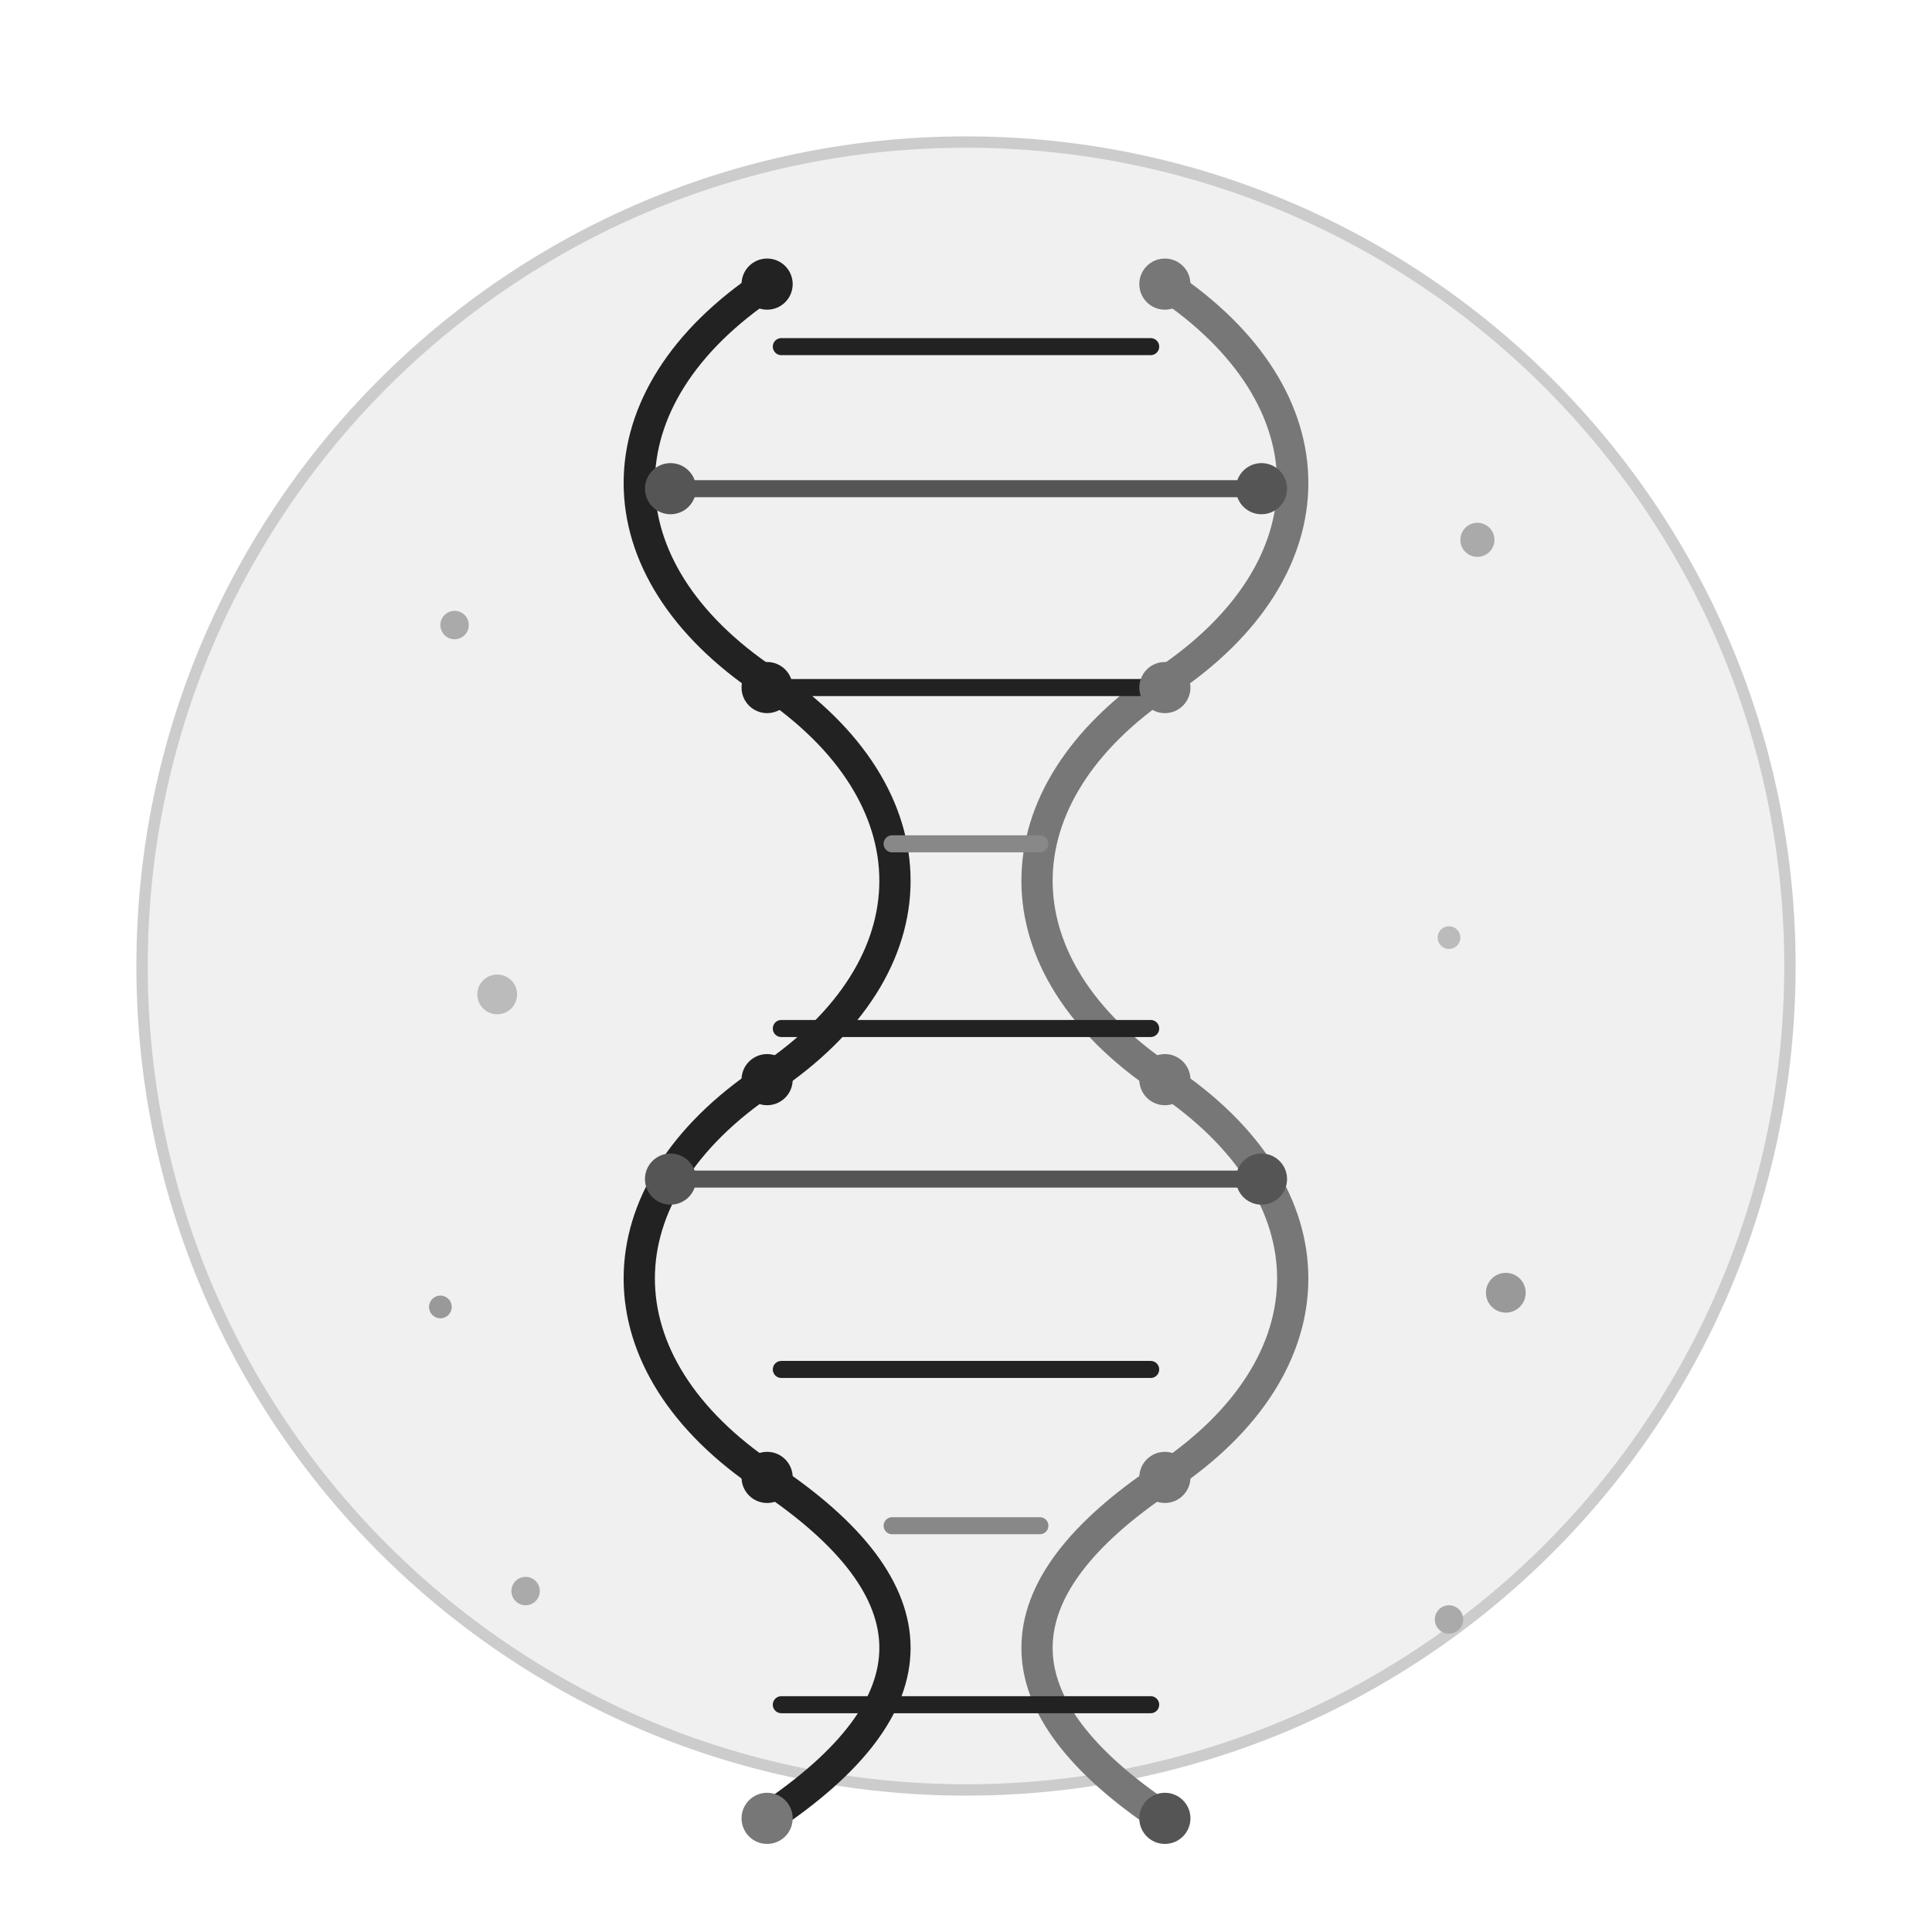
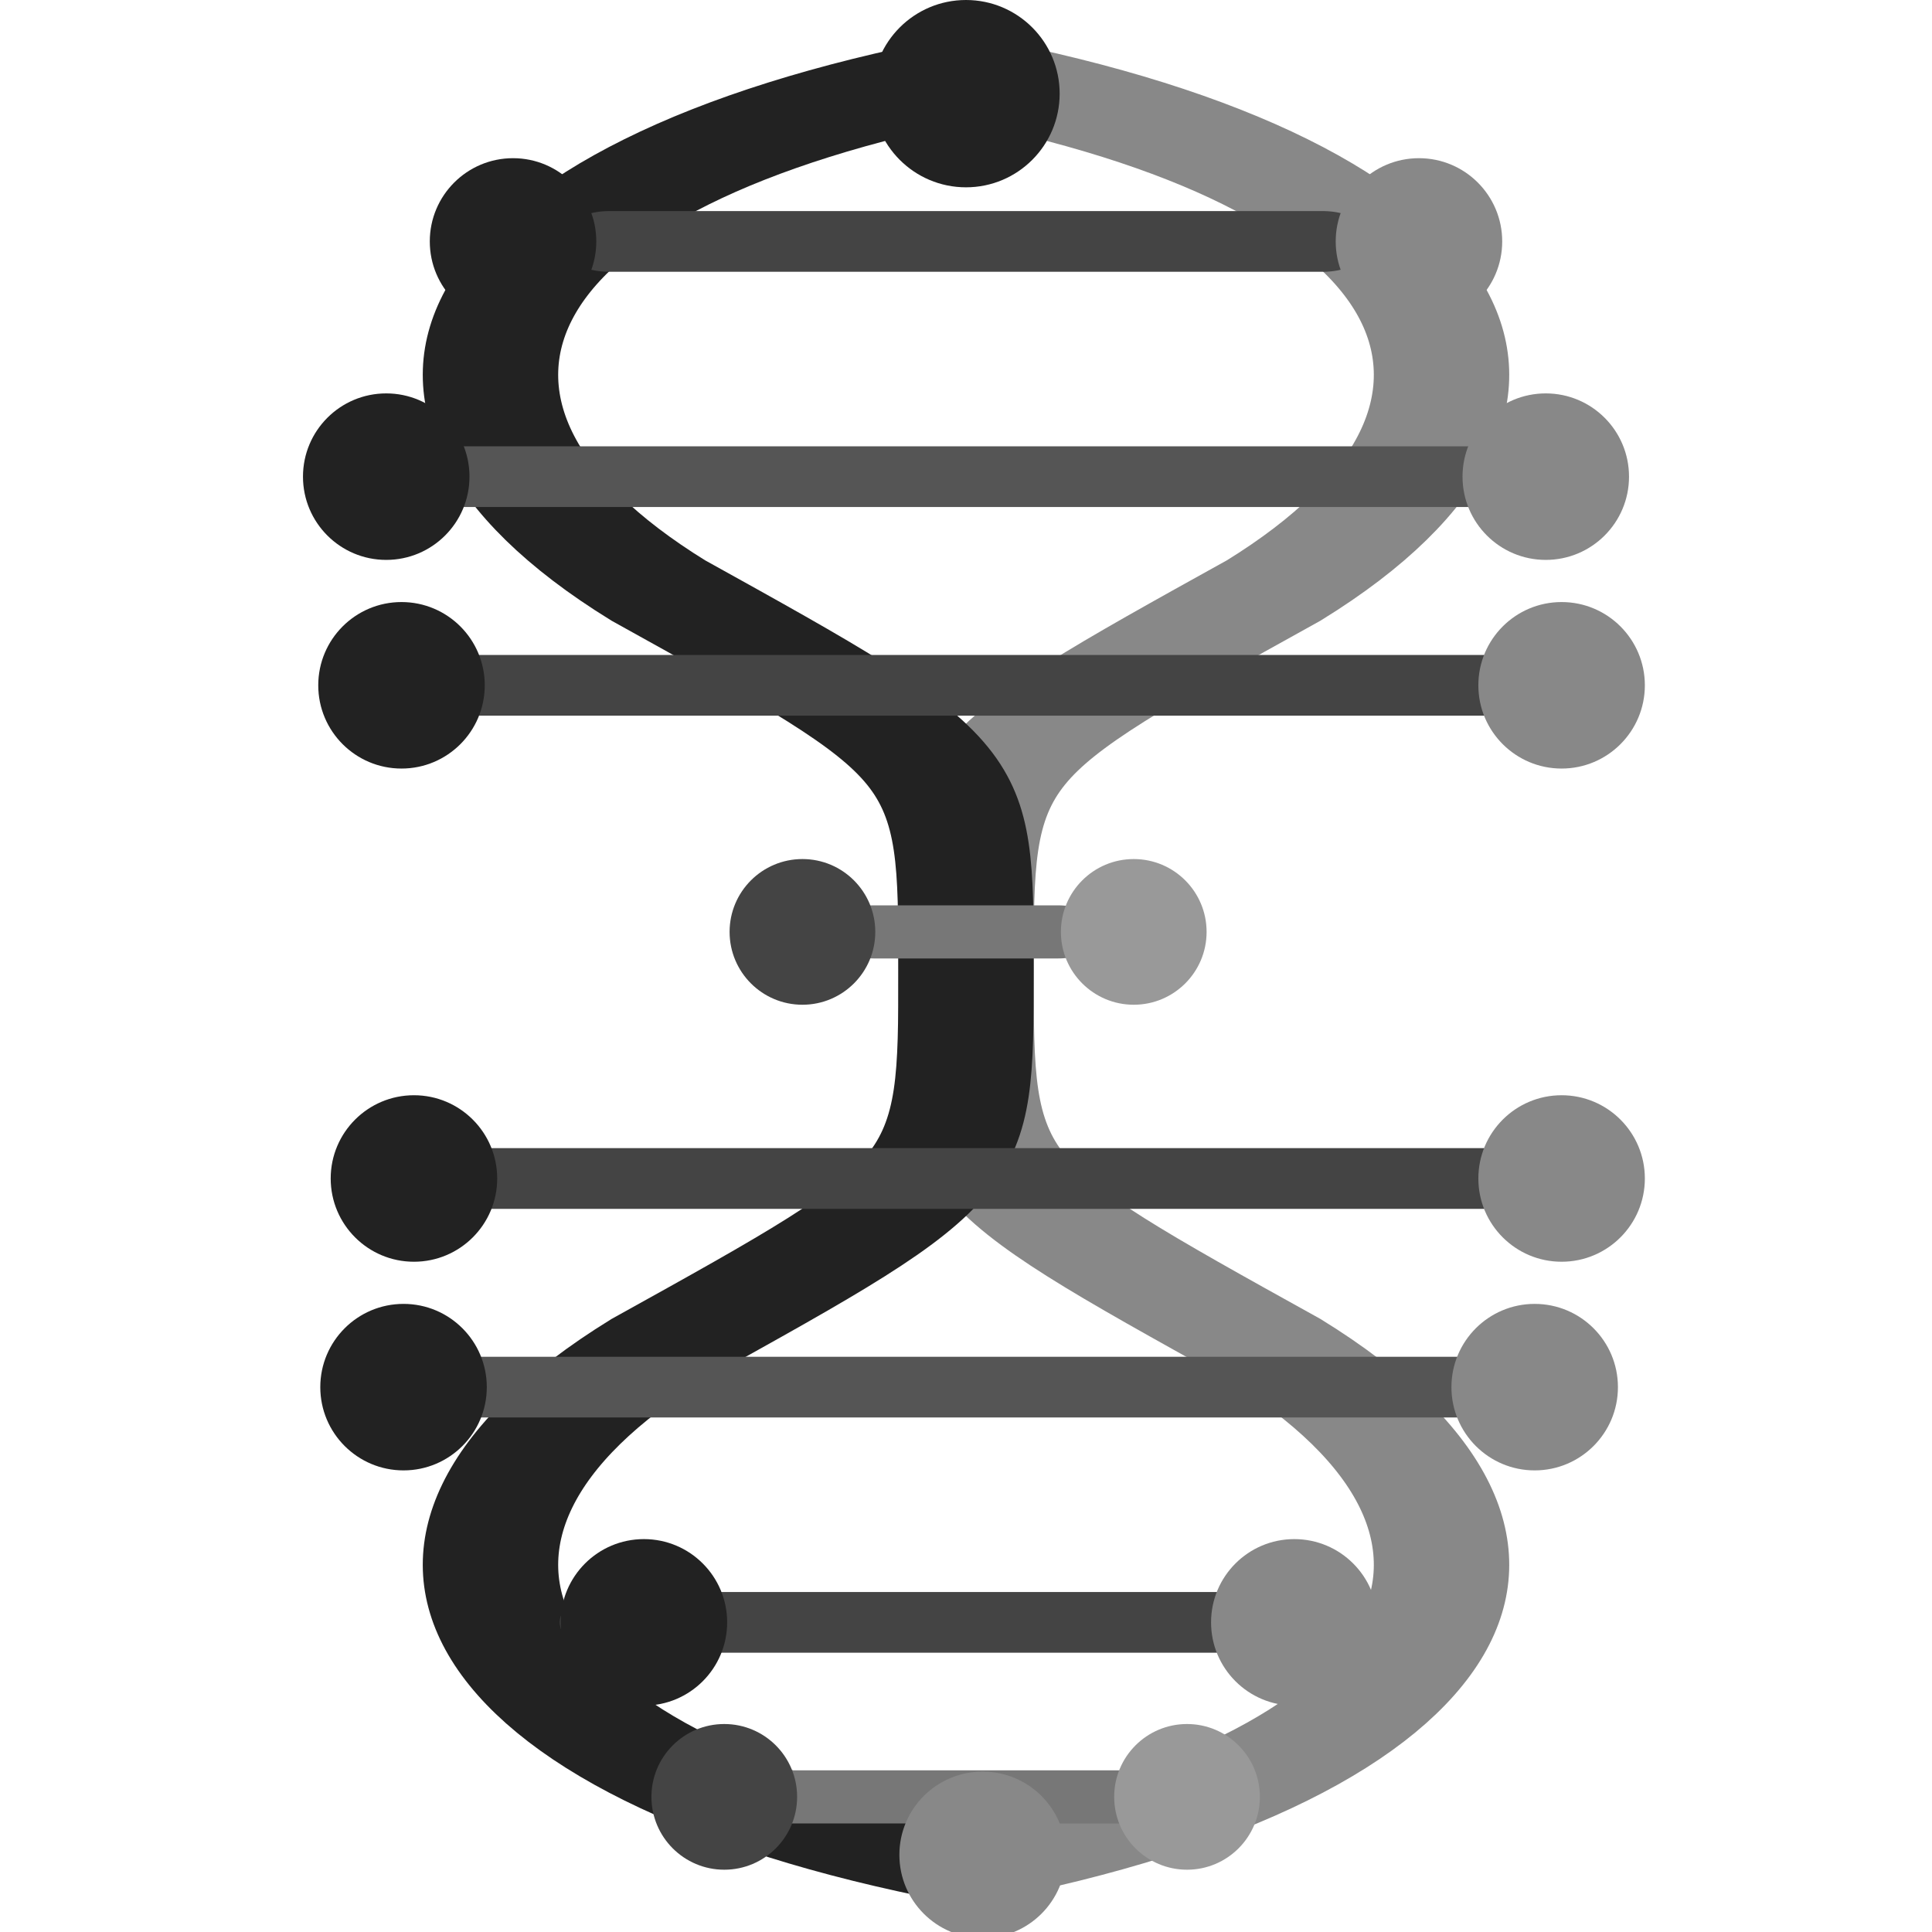
- <svg xmlns="http://www.w3.org/2000/svg" width="100%" viewBox="0 0 680 680" role="img" style="">
-   <circle cx="340" cy="340" r="290" fill="#f0f0f0" style="fill:rgb(240, 240, 240);stroke:none;color:rgb(0, 0, 0);stroke-width:1px;stroke-linecap:butt;stroke-linejoin:miter;opacity:1;font-family:&quot;Anthropic Sans&quot;, -apple-system, BlinkMacSystemFont, &quot;Segoe UI&quot;, sans-serif;font-size:16px;font-weight:400;text-anchor:start;dominant-baseline:auto" />
-   <circle cx="340" cy="340" r="290" fill="none" stroke="#cccccc" stroke-width="4" style="fill:none;stroke:rgb(204, 204, 204);color:rgb(0, 0, 0);stroke-width:4px;stroke-linecap:butt;stroke-linejoin:miter;opacity:1;font-family:&quot;Anthropic Sans&quot;, -apple-system, BlinkMacSystemFont, &quot;Segoe UI&quot;, sans-serif;font-size:16px;font-weight:400;text-anchor:start;dominant-baseline:auto" />
-   <path d="       M 270 100       C 210 140, 210 200, 270 240       C 330 280, 330 340, 270 380       C 210 420, 210 480, 270 520       C 330 560, 330 600, 270 640     " stroke="#222222" stroke-width="11" style="fill:none;stroke:rgb(34, 34, 34);color:rgb(0, 0, 0);stroke-width:11px;stroke-linecap:round;stroke-linejoin:miter;opacity:1;font-family:&quot;Anthropic Sans&quot;, -apple-system, BlinkMacSystemFont, &quot;Segoe UI&quot;, sans-serif;font-size:16px;font-weight:400;text-anchor:start;dominant-baseline:auto" />
-   <path d="       M 410 100       C 470 140, 470 200, 410 240       C 350 280, 350 340, 410 380       C 470 420, 470 480, 410 520       C 350 560, 350 600, 410 640     " stroke="#777777" stroke-width="11" style="fill:none;stroke:rgb(119, 119, 119);color:rgb(0, 0, 0);stroke-width:11px;stroke-linecap:round;stroke-linejoin:miter;opacity:1;font-family:&quot;Anthropic Sans&quot;, -apple-system, BlinkMacSystemFont, &quot;Segoe UI&quot;, sans-serif;font-size:16px;font-weight:400;text-anchor:start;dominant-baseline:auto" />
-   <line x1="275" y1="122" x2="405" y2="122" stroke="#222222" stroke-width="6" style="fill:rgb(0, 0, 0);stroke:rgb(34, 34, 34);color:rgb(0, 0, 0);stroke-width:6px;stroke-linecap:round;stroke-linejoin:miter;opacity:1;font-family:&quot;Anthropic Sans&quot;, -apple-system, BlinkMacSystemFont, &quot;Segoe UI&quot;, sans-serif;font-size:16px;font-weight:400;text-anchor:start;dominant-baseline:auto" />
-   <line x1="236" y1="172" x2="444" y2="172" stroke="#555555" stroke-width="6" style="fill:rgb(0, 0, 0);stroke:rgb(85, 85, 85);color:rgb(0, 0, 0);stroke-width:6px;stroke-linecap:round;stroke-linejoin:miter;opacity:1;font-family:&quot;Anthropic Sans&quot;, -apple-system, BlinkMacSystemFont, &quot;Segoe UI&quot;, sans-serif;font-size:16px;font-weight:400;text-anchor:start;dominant-baseline:auto" />
-   <line x1="275" y1="242" x2="405" y2="242" stroke="#222222" stroke-width="6" style="fill:rgb(0, 0, 0);stroke:rgb(34, 34, 34);color:rgb(0, 0, 0);stroke-width:6px;stroke-linecap:round;stroke-linejoin:miter;opacity:1;font-family:&quot;Anthropic Sans&quot;, -apple-system, BlinkMacSystemFont, &quot;Segoe UI&quot;, sans-serif;font-size:16px;font-weight:400;text-anchor:start;dominant-baseline:auto" />
-   <line x1="314" y1="297" x2="366" y2="297" stroke="#888888" stroke-width="6" style="fill:rgb(0, 0, 0);stroke:rgb(136, 136, 136);color:rgb(0, 0, 0);stroke-width:6px;stroke-linecap:round;stroke-linejoin:miter;opacity:1;font-family:&quot;Anthropic Sans&quot;, -apple-system, BlinkMacSystemFont, &quot;Segoe UI&quot;, sans-serif;font-size:16px;font-weight:400;text-anchor:start;dominant-baseline:auto" />
-   <line x1="275" y1="362" x2="405" y2="362" stroke="#222222" stroke-width="6" style="fill:rgb(0, 0, 0);stroke:rgb(34, 34, 34);color:rgb(0, 0, 0);stroke-width:6px;stroke-linecap:round;stroke-linejoin:miter;opacity:1;font-family:&quot;Anthropic Sans&quot;, -apple-system, BlinkMacSystemFont, &quot;Segoe UI&quot;, sans-serif;font-size:16px;font-weight:400;text-anchor:start;dominant-baseline:auto" />
-   <line x1="236" y1="415" x2="444" y2="415" stroke="#555555" stroke-width="6" style="fill:rgb(0, 0, 0);stroke:rgb(85, 85, 85);color:rgb(0, 0, 0);stroke-width:6px;stroke-linecap:round;stroke-linejoin:miter;opacity:1;font-family:&quot;Anthropic Sans&quot;, -apple-system, BlinkMacSystemFont, &quot;Segoe UI&quot;, sans-serif;font-size:16px;font-weight:400;text-anchor:start;dominant-baseline:auto" />
-   <line x1="275" y1="482" x2="405" y2="482" stroke="#222222" stroke-width="6" style="fill:rgb(0, 0, 0);stroke:rgb(34, 34, 34);color:rgb(0, 0, 0);stroke-width:6px;stroke-linecap:round;stroke-linejoin:miter;opacity:1;font-family:&quot;Anthropic Sans&quot;, -apple-system, BlinkMacSystemFont, &quot;Segoe UI&quot;, sans-serif;font-size:16px;font-weight:400;text-anchor:start;dominant-baseline:auto" />
-   <line x1="314" y1="537" x2="366" y2="537" stroke="#888888" stroke-width="6" style="fill:rgb(0, 0, 0);stroke:rgb(136, 136, 136);color:rgb(0, 0, 0);stroke-width:6px;stroke-linecap:round;stroke-linejoin:miter;opacity:1;font-family:&quot;Anthropic Sans&quot;, -apple-system, BlinkMacSystemFont, &quot;Segoe UI&quot;, sans-serif;font-size:16px;font-weight:400;text-anchor:start;dominant-baseline:auto" />
-   <line x1="275" y1="600" x2="405" y2="600" stroke="#222222" stroke-width="6" style="fill:rgb(0, 0, 0);stroke:rgb(34, 34, 34);color:rgb(0, 0, 0);stroke-width:6px;stroke-linecap:round;stroke-linejoin:miter;opacity:1;font-family:&quot;Anthropic Sans&quot;, -apple-system, BlinkMacSystemFont, &quot;Segoe UI&quot;, sans-serif;font-size:16px;font-weight:400;text-anchor:start;dominant-baseline:auto" />
-   <circle cx="270" cy="100" r="9" fill="#222222" style="fill:rgb(34, 34, 34);stroke:none;color:rgb(0, 0, 0);stroke-width:1px;stroke-linecap:butt;stroke-linejoin:miter;opacity:1;font-family:&quot;Anthropic Sans&quot;, -apple-system, BlinkMacSystemFont, &quot;Segoe UI&quot;, sans-serif;font-size:16px;font-weight:400;text-anchor:start;dominant-baseline:auto" />
-   <circle cx="236" cy="172" r="9" fill="#555555" style="fill:rgb(85, 85, 85);stroke:none;color:rgb(0, 0, 0);stroke-width:1px;stroke-linecap:butt;stroke-linejoin:miter;opacity:1;font-family:&quot;Anthropic Sans&quot;, -apple-system, BlinkMacSystemFont, &quot;Segoe UI&quot;, sans-serif;font-size:16px;font-weight:400;text-anchor:start;dominant-baseline:auto" />
-   <circle cx="270" cy="242" r="9" fill="#222222" style="fill:rgb(34, 34, 34);stroke:none;color:rgb(0, 0, 0);stroke-width:1px;stroke-linecap:butt;stroke-linejoin:miter;opacity:1;font-family:&quot;Anthropic Sans&quot;, -apple-system, BlinkMacSystemFont, &quot;Segoe UI&quot;, sans-serif;font-size:16px;font-weight:400;text-anchor:start;dominant-baseline:auto" />
-   <circle cx="270" cy="380" r="9" fill="#222222" style="fill:rgb(34, 34, 34);stroke:none;color:rgb(0, 0, 0);stroke-width:1px;stroke-linecap:butt;stroke-linejoin:miter;opacity:1;font-family:&quot;Anthropic Sans&quot;, -apple-system, BlinkMacSystemFont, &quot;Segoe UI&quot;, sans-serif;font-size:16px;font-weight:400;text-anchor:start;dominant-baseline:auto" />
-   <circle cx="236" cy="415" r="9" fill="#555555" style="fill:rgb(85, 85, 85);stroke:none;color:rgb(0, 0, 0);stroke-width:1px;stroke-linecap:butt;stroke-linejoin:miter;opacity:1;font-family:&quot;Anthropic Sans&quot;, -apple-system, BlinkMacSystemFont, &quot;Segoe UI&quot;, sans-serif;font-size:16px;font-weight:400;text-anchor:start;dominant-baseline:auto" />
-   <circle cx="270" cy="520" r="9" fill="#222222" style="fill:rgb(34, 34, 34);stroke:none;color:rgb(0, 0, 0);stroke-width:1px;stroke-linecap:butt;stroke-linejoin:miter;opacity:1;font-family:&quot;Anthropic Sans&quot;, -apple-system, BlinkMacSystemFont, &quot;Segoe UI&quot;, sans-serif;font-size:16px;font-weight:400;text-anchor:start;dominant-baseline:auto" />
-   <circle cx="270" cy="640" r="9" fill="#777777" style="fill:rgb(119, 119, 119);stroke:none;color:rgb(0, 0, 0);stroke-width:1px;stroke-linecap:butt;stroke-linejoin:miter;opacity:1;font-family:&quot;Anthropic Sans&quot;, -apple-system, BlinkMacSystemFont, &quot;Segoe UI&quot;, sans-serif;font-size:16px;font-weight:400;text-anchor:start;dominant-baseline:auto" />
-   <circle cx="410" cy="100" r="9" fill="#777777" style="fill:rgb(119, 119, 119);stroke:none;color:rgb(0, 0, 0);stroke-width:1px;stroke-linecap:butt;stroke-linejoin:miter;opacity:1;font-family:&quot;Anthropic Sans&quot;, -apple-system, BlinkMacSystemFont, &quot;Segoe UI&quot;, sans-serif;font-size:16px;font-weight:400;text-anchor:start;dominant-baseline:auto" />
-   <circle cx="444" cy="172" r="9" fill="#555555" style="fill:rgb(85, 85, 85);stroke:none;color:rgb(0, 0, 0);stroke-width:1px;stroke-linecap:butt;stroke-linejoin:miter;opacity:1;font-family:&quot;Anthropic Sans&quot;, -apple-system, BlinkMacSystemFont, &quot;Segoe UI&quot;, sans-serif;font-size:16px;font-weight:400;text-anchor:start;dominant-baseline:auto" />
-   <circle cx="410" cy="242" r="9" fill="#777777" style="fill:rgb(119, 119, 119);stroke:none;color:rgb(0, 0, 0);stroke-width:1px;stroke-linecap:butt;stroke-linejoin:miter;opacity:1;font-family:&quot;Anthropic Sans&quot;, -apple-system, BlinkMacSystemFont, &quot;Segoe UI&quot;, sans-serif;font-size:16px;font-weight:400;text-anchor:start;dominant-baseline:auto" />
-   <circle cx="410" cy="380" r="9" fill="#777777" style="fill:rgb(119, 119, 119);stroke:none;color:rgb(0, 0, 0);stroke-width:1px;stroke-linecap:butt;stroke-linejoin:miter;opacity:1;font-family:&quot;Anthropic Sans&quot;, -apple-system, BlinkMacSystemFont, &quot;Segoe UI&quot;, sans-serif;font-size:16px;font-weight:400;text-anchor:start;dominant-baseline:auto" />
-   <circle cx="444" cy="415" r="9" fill="#555555" style="fill:rgb(85, 85, 85);stroke:none;color:rgb(0, 0, 0);stroke-width:1px;stroke-linecap:butt;stroke-linejoin:miter;opacity:1;font-family:&quot;Anthropic Sans&quot;, -apple-system, BlinkMacSystemFont, &quot;Segoe UI&quot;, sans-serif;font-size:16px;font-weight:400;text-anchor:start;dominant-baseline:auto" />
-   <circle cx="410" cy="520" r="9" fill="#777777" style="fill:rgb(119, 119, 119);stroke:none;color:rgb(0, 0, 0);stroke-width:1px;stroke-linecap:butt;stroke-linejoin:miter;opacity:1;font-family:&quot;Anthropic Sans&quot;, -apple-system, BlinkMacSystemFont, &quot;Segoe UI&quot;, sans-serif;font-size:16px;font-weight:400;text-anchor:start;dominant-baseline:auto" />
-   <circle cx="410" cy="640" r="9" fill="#555555" style="fill:rgb(85, 85, 85);stroke:none;color:rgb(0, 0, 0);stroke-width:1px;stroke-linecap:butt;stroke-linejoin:miter;opacity:1;font-family:&quot;Anthropic Sans&quot;, -apple-system, BlinkMacSystemFont, &quot;Segoe UI&quot;, sans-serif;font-size:16px;font-weight:400;text-anchor:start;dominant-baseline:auto" />
-   <circle cx="160" cy="220" r="5" fill="#aaaaaa" style="fill:rgb(170, 170, 170);stroke:none;color:rgb(0, 0, 0);stroke-width:1px;stroke-linecap:butt;stroke-linejoin:miter;opacity:1;font-family:&quot;Anthropic Sans&quot;, -apple-system, BlinkMacSystemFont, &quot;Segoe UI&quot;, sans-serif;font-size:16px;font-weight:400;text-anchor:start;dominant-baseline:auto" />
-   <circle cx="175" cy="350" r="7" fill="#bbbbbb" style="fill:rgb(187, 187, 187);stroke:none;color:rgb(0, 0, 0);stroke-width:1px;stroke-linecap:butt;stroke-linejoin:miter;opacity:1;font-family:&quot;Anthropic Sans&quot;, -apple-system, BlinkMacSystemFont, &quot;Segoe UI&quot;, sans-serif;font-size:16px;font-weight:400;text-anchor:start;dominant-baseline:auto" />
-   <circle cx="155" cy="460" r="4" fill="#999999" style="fill:rgb(153, 153, 153);stroke:none;color:rgb(0, 0, 0);stroke-width:1px;stroke-linecap:butt;stroke-linejoin:miter;opacity:1;font-family:&quot;Anthropic Sans&quot;, -apple-system, BlinkMacSystemFont, &quot;Segoe UI&quot;, sans-serif;font-size:16px;font-weight:400;text-anchor:start;dominant-baseline:auto" />
-   <circle cx="520" cy="190" r="6" fill="#aaaaaa" style="fill:rgb(170, 170, 170);stroke:none;color:rgb(0, 0, 0);stroke-width:1px;stroke-linecap:butt;stroke-linejoin:miter;opacity:1;font-family:&quot;Anthropic Sans&quot;, -apple-system, BlinkMacSystemFont, &quot;Segoe UI&quot;, sans-serif;font-size:16px;font-weight:400;text-anchor:start;dominant-baseline:auto" />
-   <circle cx="510" cy="330" r="4" fill="#bbbbbb" style="fill:rgb(187, 187, 187);stroke:none;color:rgb(0, 0, 0);stroke-width:1px;stroke-linecap:butt;stroke-linejoin:miter;opacity:1;font-family:&quot;Anthropic Sans&quot;, -apple-system, BlinkMacSystemFont, &quot;Segoe UI&quot;, sans-serif;font-size:16px;font-weight:400;text-anchor:start;dominant-baseline:auto" />
-   <circle cx="530" cy="455" r="7" fill="#999999" style="fill:rgb(153, 153, 153);stroke:none;color:rgb(0, 0, 0);stroke-width:1px;stroke-linecap:butt;stroke-linejoin:miter;opacity:1;font-family:&quot;Anthropic Sans&quot;, -apple-system, BlinkMacSystemFont, &quot;Segoe UI&quot;, sans-serif;font-size:16px;font-weight:400;text-anchor:start;dominant-baseline:auto" />
-   <circle cx="185" cy="560" r="5" fill="#aaaaaa" style="fill:rgb(170, 170, 170);stroke:none;color:rgb(0, 0, 0);stroke-width:1px;stroke-linecap:butt;stroke-linejoin:miter;opacity:1;font-family:&quot;Anthropic Sans&quot;, -apple-system, BlinkMacSystemFont, &quot;Segoe UI&quot;, sans-serif;font-size:16px;font-weight:400;text-anchor:start;dominant-baseline:auto" />
-   <circle cx="510" cy="570" r="5" fill="#aaaaaa" style="fill:rgb(170, 170, 170);stroke:none;color:rgb(0, 0, 0);stroke-width:1px;stroke-linecap:butt;stroke-linejoin:miter;opacity:1;font-family:&quot;Anthropic Sans&quot;, -apple-system, BlinkMacSystemFont, &quot;Segoe UI&quot;, sans-serif;font-size:16px;font-weight:400;text-anchor:start;dominant-baseline:auto" />
+ <svg xmlns="http://www.w3.org/2000/svg" width="504" viewBox="0 0 504 504" role="img" version="1.1" id="svg28" height="504">
+   <defs id="defs1">
+     <clipPath clipPathUnits="userSpaceOnUse" id="clipPath29">
+       <circle cx="252" cy="253" r="282" id="circle29" />
+     </clipPath>
+     <clipPath clipPathUnits="userSpaceOnUse" id="clipPath30">
+       <circle cx="252" cy="253" r="282" id="circle30" />
+     </clipPath>
+     <clipPath clipPathUnits="userSpaceOnUse" id="clipPath31">
+       <circle cx="252" cy="253" r="282" id="circle31" />
+     </clipPath>
+     <clipPath clipPathUnits="userSpaceOnUse" id="clipPath32">
+       <circle cx="252" cy="253" r="282" id="circle32" />
+     </clipPath>
+     <clipPath clipPathUnits="userSpaceOnUse" id="clipPath33">
+       <circle cx="252" cy="253" r="282" id="circle33" />
+     </clipPath>
+     <clipPath clipPathUnits="userSpaceOnUse" id="clipPath34">
+       <circle cx="252" cy="253" r="282" id="circle34" />
+     </clipPath>
+     <clipPath clipPathUnits="userSpaceOnUse" id="clipPath35">
+       <circle cx="252" cy="253" r="282" id="circle35" />
+     </clipPath>
+     <clipPath clipPathUnits="userSpaceOnUse" id="clipPath36">
+       <circle cx="252" cy="253" r="282" id="circle36" />
+     </clipPath>
+     <clipPath clipPathUnits="userSpaceOnUse" id="clipPath37">
+       <circle cx="252" cy="253" r="282" id="circle37" />
+     </clipPath>
+     <clipPath clipPathUnits="userSpaceOnUse" id="clipPath38">
+       <circle cx="252" cy="253" r="282" id="circle38" />
+     </clipPath>
+     <clipPath clipPathUnits="userSpaceOnUse" id="clipPath39">
+       <circle cx="252" cy="253" r="282" id="circle39" />
+     </clipPath>
+     <clipPath clipPathUnits="userSpaceOnUse" id="clipPath40">
+       <circle cx="252" cy="253" r="282" id="circle40" />
+     </clipPath>
+     <clipPath clipPathUnits="userSpaceOnUse" id="clipPath41">
+       <circle cx="252" cy="253" r="282" id="circle41" />
+     </clipPath>
+     <clipPath clipPathUnits="userSpaceOnUse" id="clipPath42">
+       <circle cx="252" cy="253" r="282" id="circle42" />
+     </clipPath>
+     <clipPath clipPathUnits="userSpaceOnUse" id="clipPath43">
+       <circle cx="252" cy="253" r="282" id="circle43" />
+     </clipPath>
+     <clipPath clipPathUnits="userSpaceOnUse" id="clipPath44">
+       <circle cx="252" cy="253" r="282" id="circle44" />
+     </clipPath>
+     <clipPath clipPathUnits="userSpaceOnUse" id="clipPath45">
+       <circle cx="252" cy="253" r="282" id="circle45" />
+     </clipPath>
+     <clipPath clipPathUnits="userSpaceOnUse" id="clipPath46">
+       <circle cx="252" cy="253" r="282" id="circle46" />
+     </clipPath>
+     <clipPath clipPathUnits="userSpaceOnUse" id="clipPath47">
+       <circle cx="252" cy="253" r="282" id="circle47" />
+     </clipPath>
+     <clipPath clipPathUnits="userSpaceOnUse" id="clipPath48">
+       <circle cx="252" cy="253" r="282" id="circle48" />
+     </clipPath>
+     <clipPath clipPathUnits="userSpaceOnUse" id="clipPath49">
+       <circle cx="252" cy="253" r="282" id="circle49" />
+     </clipPath>
+     <clipPath clipPathUnits="userSpaceOnUse" id="clipPath50">
+       <circle cx="252" cy="253" r="282" id="circle50" />
+     </clipPath>
+     <clipPath clipPathUnits="userSpaceOnUse" id="clipPath51">
+       <circle cx="252" cy="253" r="282" id="circle51" />
+     </clipPath>
+     <clipPath clipPathUnits="userSpaceOnUse" id="clipPath52">
+       <circle cx="252" cy="253" r="282" id="circle52" />
+     </clipPath>
+     <clipPath clipPathUnits="userSpaceOnUse" id="clipPath53">
+       <circle cx="252" cy="253" r="282" id="circle53" />
+     </clipPath>
+     <clipPath clipPathUnits="userSpaceOnUse" id="clipPath54">
+       <circle cx="252" cy="253" r="282" id="circle54" />
+     </clipPath>
+     <clipPath clipPathUnits="userSpaceOnUse" id="clipPath55">
+       <circle cx="252" cy="253" r="282" id="circle55" />
+     </clipPath>
+     <clipPath clipPathUnits="userSpaceOnUse" id="clipPath56">
+       <circle cx="252" cy="253" r="282" id="circle56" />
+     </clipPath>
+   </defs>
+   <path fill="none" stroke="#888888" stroke-width="22" stroke-linecap="round" d="m 252,18 c 80,25 100,85 50,135 -50,45 -50,45 -50,100 0,55 0,55 50,100 50,50 30,110 -50,135" style="color:#000000;font-weight:400;font-size:16px;font-family:'Anthropic Sans', '-apple-system', BlinkMacSystemFont, 'Segoe UI', sans-serif;dominant-baseline:auto;text-anchor:start;fill:none;stroke:#888888;stroke-width:22px;stroke-linecap:round;stroke-linejoin:miter" id="path3" clip-path="url(#clipPath56)" transform="matrix(1.605643,0,0,0.9896685,-152.6219,2.613871)" />
+   <path fill="none" stroke="#222222" stroke-width="22" stroke-linecap="round" d="m 252,18 c -80,25 -100,85 -50,135 50,45 50,45 50,100 0,55 0,55 -50,100 -50,50 -30,110 50,135" style="color:#000000;font-weight:400;font-size:16px;font-family:'Anthropic Sans', '-apple-system', BlinkMacSystemFont, 'Segoe UI', sans-serif;dominant-baseline:auto;text-anchor:start;fill:none;stroke:#222222;stroke-width:22px;stroke-linecap:round;stroke-linejoin:miter" id="path4" clip-path="url(#clipPath55)" transform="matrix(1.605643,0,0,0.9896685,-152.6219,2.613871)" />
+   <line x1="194" y1="61" x2="310" y2="61" stroke="#444444" stroke-width="16" stroke-linecap="round" style="color:#000000;font-weight:400;font-size:16px;font-family:'Anthropic Sans', '-apple-system', BlinkMacSystemFont, 'Segoe UI', sans-serif;dominant-baseline:auto;text-anchor:start;fill:#000000;stroke:#444444;stroke-width:16px;stroke-linecap:round;stroke-linejoin:miter" id="line4" clip-path="url(#clipPath54)" transform="matrix(1.605643,0,0,0.9896685,-152.6219,2.613871)" />
+   <line x1="165" y1="123" x2="339" y2="123" stroke="#555555" stroke-width="16" stroke-linecap="round" style="color:#000000;font-weight:400;font-size:16px;font-family:'Anthropic Sans', '-apple-system', BlinkMacSystemFont, 'Segoe UI', sans-serif;dominant-baseline:auto;text-anchor:start;fill:#000000;stroke:#555555;stroke-width:16px;stroke-linecap:round;stroke-linejoin:miter" id="line5" clip-path="url(#clipPath53)" transform="matrix(1.605643,0,0,0.9896685,-152.6219,2.613871)" />
+   <line x1="167" y1="178" x2="337" y2="178" stroke="#444444" stroke-width="16" stroke-linecap="round" style="color:#000000;font-weight:400;font-size:16px;font-family:'Anthropic Sans', '-apple-system', BlinkMacSystemFont, 'Segoe UI', sans-serif;dominant-baseline:auto;text-anchor:start;fill:#000000;stroke:#444444;stroke-width:16px;stroke-linecap:round;stroke-linejoin:miter" id="line6" clip-path="url(#clipPath52)" transform="matrix(1.605643,0,0,0.9896685,-152.6219,2.613871)" />
+   <line x1="237" y1="243" x2="267" y2="243" stroke="#777777" stroke-width="14" stroke-linecap="round" style="color:#000000;font-weight:400;font-size:16px;font-family:'Anthropic Sans', '-apple-system', BlinkMacSystemFont, 'Segoe UI', sans-serif;dominant-baseline:auto;text-anchor:start;fill:#000000;stroke:#777777;stroke-width:14px;stroke-linecap:round;stroke-linejoin:miter" id="line7" clip-path="url(#clipPath51)" transform="matrix(1.605643,0,0,0.9896685,-152.6219,2.613871)" />
+   <line x1="167" y1="308" x2="337" y2="308" stroke="#444444" stroke-width="16" stroke-linecap="round" style="color:#000000;font-weight:400;font-size:16px;font-family:'Anthropic Sans', '-apple-system', BlinkMacSystemFont, 'Segoe UI', sans-serif;dominant-baseline:auto;text-anchor:start;fill:#000000;stroke:#444444;stroke-width:16px;stroke-linecap:round;stroke-linejoin:miter" id="line8" clip-path="url(#clipPath50)" transform="matrix(1.605643,0,0,0.9896685,-152.6219,2.613871)" />
+   <line x1="165" y1="363" x2="339" y2="363" stroke="#555555" stroke-width="16" stroke-linecap="round" style="color:#000000;font-weight:400;font-size:16px;font-family:'Anthropic Sans', '-apple-system', BlinkMacSystemFont, 'Segoe UI', sans-serif;dominant-baseline:auto;text-anchor:start;fill:#000000;stroke:#555555;stroke-width:16px;stroke-linecap:round;stroke-linejoin:miter" id="line9" clip-path="url(#clipPath49)" transform="matrix(1.605643,0,0,0.9896685,-152.6219,2.613871)" />
+   <line x1="194" y1="425" x2="310" y2="425" stroke="#444444" stroke-width="16" stroke-linecap="round" style="color:#000000;font-weight:400;font-size:16px;font-family:'Anthropic Sans', '-apple-system', BlinkMacSystemFont, 'Segoe UI', sans-serif;dominant-baseline:auto;text-anchor:start;fill:#000000;stroke:#444444;stroke-width:16px;stroke-linecap:round;stroke-linejoin:miter" id="line10" clip-path="url(#clipPath48)" transform="matrix(1.605643,0,0,0.9896685,-152.6219,2.613871)" />
+   <line x1="220" y1="471" x2="284" y2="471" stroke="#777777" stroke-width="14" stroke-linecap="round" style="color:#000000;font-weight:400;font-size:16px;font-family:'Anthropic Sans', '-apple-system', BlinkMacSystemFont, 'Segoe UI', sans-serif;dominant-baseline:auto;text-anchor:start;fill:#000000;stroke:#777777;stroke-width:14px;stroke-linecap:round;stroke-linejoin:miter" id="line11" clip-path="url(#clipPath47)" transform="matrix(1.605643,0,0,0.9896685,-152.6219,2.613871)" />
+   <circle cx="310" cy="61" r="16" fill="#888888" style="color:#000000;font-weight:400;font-size:16px;font-family:'Anthropic Sans', '-apple-system', BlinkMacSystemFont, 'Segoe UI', sans-serif;dominant-baseline:auto;text-anchor:start;fill:#888888;stroke:none;stroke-width:1px;stroke-linecap:butt;stroke-linejoin:miter" id="circle11" clip-path="url(#clipPath46)" transform="matrix(1.357363,0,0,1.357363,-50.61986,-19.81549)" />
+   <circle cx="339" cy="123" r="16" fill="#888888" style="color:#000000;font-weight:400;font-size:16px;font-family:'Anthropic Sans', '-apple-system', BlinkMacSystemFont, 'Segoe UI', sans-serif;dominant-baseline:auto;text-anchor:start;fill:#888888;stroke:none;stroke-width:1px;stroke-linecap:butt;stroke-linejoin:miter" id="circle12" clip-path="url(#clipPath45)" transform="matrix(1.357363,0,0,1.357363,-56.90205,-42.61255)" />
+   <circle cx="337" cy="178" r="16" fill="#888888" style="color:#000000;font-weight:400;font-size:16px;font-family:'Anthropic Sans', '-apple-system', BlinkMacSystemFont, 'Segoe UI', sans-serif;dominant-baseline:auto;text-anchor:start;fill:#888888;stroke:none;stroke-width:1px;stroke-linecap:butt;stroke-linejoin:miter" id="circle13" clip-path="url(#clipPath44)" transform="matrix(1.357363,0,0,1.357363,-50.05718,-62.83575)" />
+   <circle cx="267" cy="243" r="14" fill="#999999" style="color:#000000;font-weight:400;font-size:16px;font-family:'Anthropic Sans', '-apple-system', BlinkMacSystemFont, 'Segoe UI', sans-serif;dominant-baseline:auto;text-anchor:start;fill:#999999;stroke:none;stroke-width:1px;stroke-linecap:butt;stroke-linejoin:miter" id="circle14" clip-path="url(#clipPath43)" transform="matrix(1.357363,0,0,1.357363,-66.65552,-86.73589)" />
+   <circle cx="337" cy="308" r="16" fill="#888888" style="color:#000000;font-weight:400;font-size:16px;font-family:'Anthropic Sans', '-apple-system', BlinkMacSystemFont, 'Segoe UI', sans-serif;dominant-baseline:auto;text-anchor:start;fill:#888888;stroke:none;stroke-width:1px;stroke-linecap:butt;stroke-linejoin:miter" id="circle15" clip-path="url(#clipPath42)" transform="matrix(1.357363,0,0,1.357363,-50.05718,-110.636)" />
+   <circle cx="339" cy="363" r="16" fill="#888888" style="color:#000000;font-weight:400;font-size:16px;font-family:'Anthropic Sans', '-apple-system', BlinkMacSystemFont, 'Segoe UI', sans-serif;dominant-baseline:auto;text-anchor:start;fill:#888888;stroke:none;stroke-width:1px;stroke-linecap:butt;stroke-linejoin:miter" id="circle16" clip-path="url(#clipPath41)" transform="matrix(1.357363,0,0,1.357363,-59.79465,-130.8592)" />
+   <circle cx="310" cy="425" r="16" fill="#888888" style="color:#000000;font-weight:400;font-size:16px;font-family:'Anthropic Sans', '-apple-system', BlinkMacSystemFont, 'Segoe UI', sans-serif;dominant-baseline:auto;text-anchor:start;fill:#888888;stroke:none;stroke-width:1px;stroke-linecap:butt;stroke-linejoin:miter" id="circle17" clip-path="url(#clipPath40)" transform="matrix(1.357363,0,0,1.357363,-83.13537,-153.6563)" />
+   <circle cx="284" cy="471" r="14" fill="#999999" style="color:#000000;font-weight:400;font-size:16px;font-family:'Anthropic Sans', '-apple-system', BlinkMacSystemFont, 'Segoe UI', sans-serif;dominant-baseline:auto;text-anchor:start;fill:#999999;stroke:none;stroke-width:1px;stroke-linecap:butt;stroke-linejoin:miter" id="circle18" clip-path="url(#clipPath39)" transform="matrix(1.357363,0,0,1.357363,-75.83227,-170.5702)" />
+   <circle cx="194" cy="61" r="16" fill="#222222" style="color:#000000;font-weight:400;font-size:16px;font-family:'Anthropic Sans', '-apple-system', BlinkMacSystemFont, 'Segoe UI', sans-serif;dominant-baseline:auto;text-anchor:start;fill:#222222;stroke:none;stroke-width:1px;stroke-linecap:butt;stroke-linejoin:miter" id="circle19" clip-path="url(#clipPath38)" transform="matrix(1.357363,0,0,1.357363,-129.4911,-19.81549)" />
+   <circle cx="165" cy="123" r="16" fill="#222222" style="color:#000000;font-weight:400;font-size:16px;font-family:'Anthropic Sans', '-apple-system', BlinkMacSystemFont, 'Segoe UI', sans-serif;dominant-baseline:auto;text-anchor:start;fill:#222222;stroke:none;stroke-width:1px;stroke-linecap:butt;stroke-linejoin:miter" id="circle20" clip-path="url(#clipPath37)" transform="matrix(1.357363,0,0,1.357363,-123.2089,-42.61255)" />
+   <circle cx="167" cy="178" r="16" fill="#222222" style="color:#000000;font-weight:400;font-size:16px;font-family:'Anthropic Sans', '-apple-system', BlinkMacSystemFont, 'Segoe UI', sans-serif;dominant-baseline:auto;text-anchor:start;fill:#222222;stroke:none;stroke-width:1px;stroke-linecap:butt;stroke-linejoin:miter" id="circle21" clip-path="url(#clipPath36)" transform="matrix(1.357363,0,0,1.357363,-121.9392,-62.83575)" />
+   <circle cx="237" cy="243" r="14" fill="#444444" style="color:#000000;font-weight:400;font-size:16px;font-family:'Anthropic Sans', '-apple-system', BlinkMacSystemFont, 'Segoe UI', sans-serif;dominant-baseline:auto;text-anchor:start;fill:#444444;stroke:none;stroke-width:1px;stroke-linecap:butt;stroke-linejoin:miter" id="circle22" clip-path="url(#clipPath35)" transform="matrix(1.357363,0,0,1.357363,-112.3636,-86.73589)" />
+   <circle cx="167" cy="308" r="16" fill="#222222" style="color:#000000;font-weight:400;font-size:16px;font-family:'Anthropic Sans', '-apple-system', BlinkMacSystemFont, 'Segoe UI', sans-serif;dominant-baseline:auto;text-anchor:start;fill:#222222;stroke:none;stroke-width:1px;stroke-linecap:butt;stroke-linejoin:miter" id="circle23" clip-path="url(#clipPath34)" transform="matrix(1.357363,0,0,1.357363,-118.6934,-110.636)" />
+   <circle cx="165" cy="363" r="16" fill="#222222" style="color:#000000;font-weight:400;font-size:16px;font-family:'Anthropic Sans', '-apple-system', BlinkMacSystemFont, 'Segoe UI', sans-serif;dominant-baseline:auto;text-anchor:start;fill:#222222;stroke:none;stroke-width:1px;stroke-linecap:butt;stroke-linejoin:miter" id="circle24" clip-path="url(#clipPath33)" transform="matrix(1.357363,0,0,1.357363,-118.6934,-130.8592)" />
+   <circle cx="194" cy="425" r="16" fill="#222222" style="color:#000000;font-weight:400;font-size:16px;font-family:'Anthropic Sans', '-apple-system', BlinkMacSystemFont, 'Segoe UI', sans-serif;dominant-baseline:auto;text-anchor:start;fill:#222222;stroke:none;stroke-width:1px;stroke-linecap:butt;stroke-linejoin:miter" id="circle25" clip-path="url(#clipPath32)" transform="matrix(1.357363,0,0,1.357363,-95.35267,-153.6563)" />
+   <circle cx="220" cy="471" r="14" fill="#444444" style="color:#000000;font-weight:400;font-size:16px;font-family:'Anthropic Sans', '-apple-system', BlinkMacSystemFont, 'Segoe UI', sans-serif;dominant-baseline:auto;text-anchor:start;fill:#444444;stroke:none;stroke-width:1px;stroke-linecap:butt;stroke-linejoin:miter" id="circle26" clip-path="url(#clipPath31)" transform="matrix(1.357363,0,0,1.357363,-109.6785,-170.5702)" />
+   <circle cx="252" cy="18" r="18" fill="#222222" style="color:#000000;font-weight:400;font-size:16px;font-family:'Anthropic Sans', '-apple-system', BlinkMacSystemFont, 'Segoe UI', sans-serif;dominant-baseline:auto;text-anchor:start;fill:#222222;stroke:none;stroke-width:1px;stroke-linecap:butt;stroke-linejoin:miter" id="circle27" clip-path="url(#clipPath30)" transform="matrix(1.357363,0,0,1.357363,-90.05548,0)" />
+   <circle cx="252" cy="488" r="16" fill="#888888" style="color:#000000;font-weight:400;font-size:16px;font-family:'Anthropic Sans', '-apple-system', BlinkMacSystemFont, 'Segoe UI', sans-serif;dominant-baseline:auto;text-anchor:start;fill:#888888;stroke:none;stroke-width:1px;stroke-linecap:butt;stroke-linejoin:miter" id="circle28" clip-path="url(#clipPath29)" transform="matrix(1.357363,0,0,1.357363,-85.71784,-178.5203)" />
</svg>
